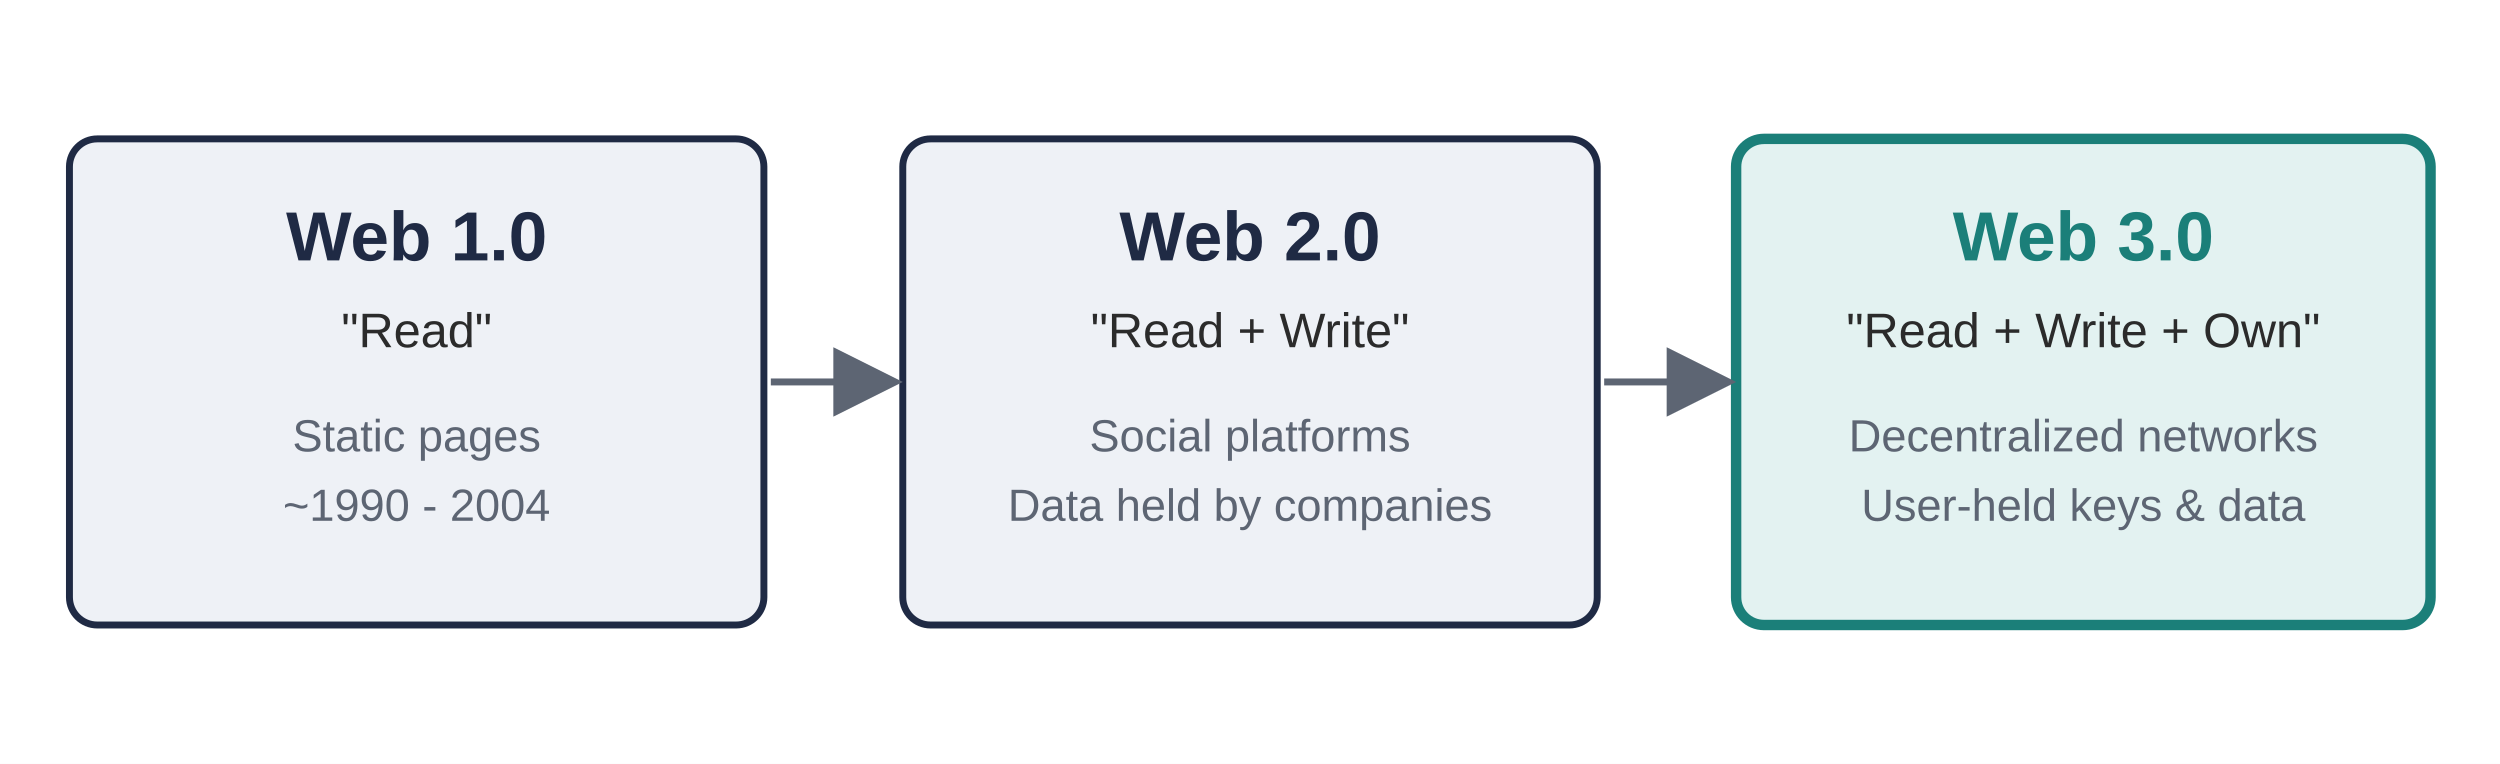
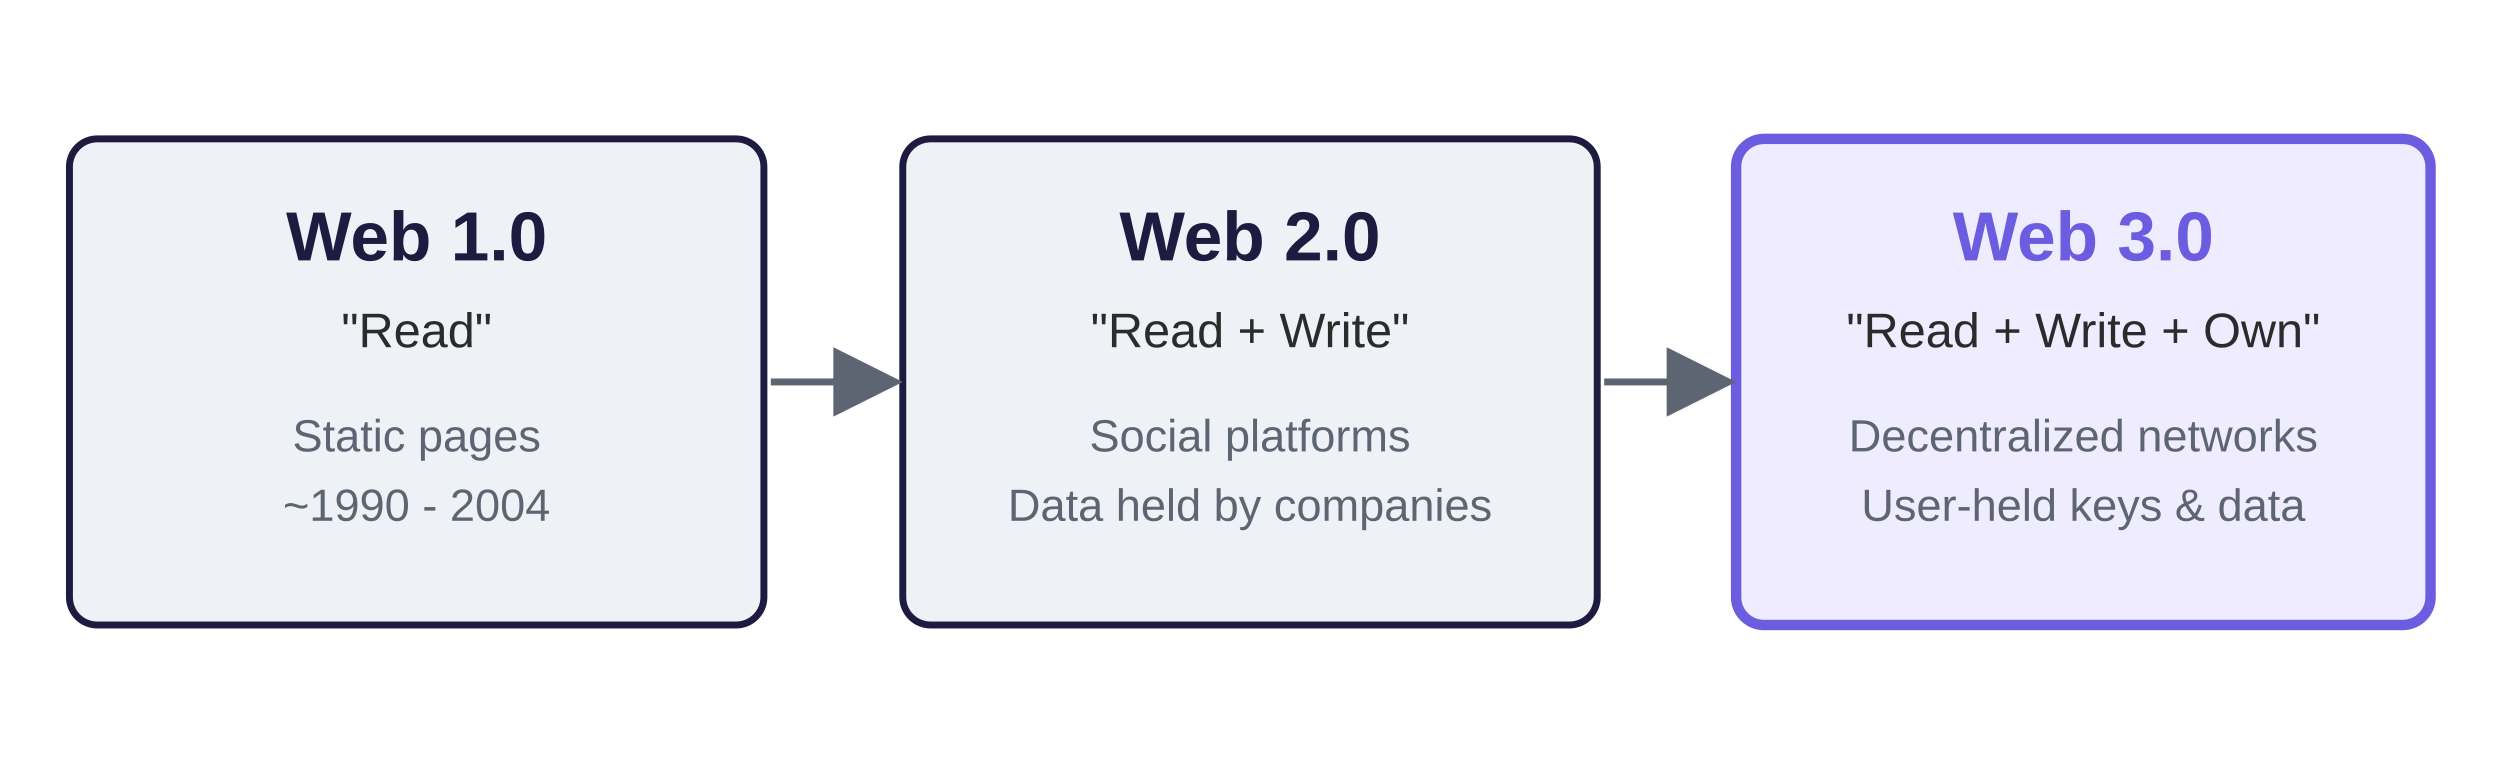
<svg xmlns="http://www.w3.org/2000/svg" viewBox="0 0 720 220" width="720" height="220" font-family="Arial, sans-serif">
  <rect width="720" height="220" fill="#ffffff" />
  <defs>
    <marker id="ar" markerWidth="10" markerHeight="10" refX="8" refY="5" orient="auto">
      <path d="M0,0 L10,5 L0,10 z" fill="#5d6573" />
    </marker>
  </defs>
  <g text-anchor="middle">
-     <rect x="20" y="40" width="200" height="140" rx="8" fill="#eef1f6" stroke="#1f2a44" stroke-width="2" />
-     <text x="120" y="75" font-size="20" font-weight="bold" fill="#1f2a44">Web 1.0</text>
+     <rect x="20" y="40" width="200" height="140" rx="8" fill="#eef1f6" stroke="#1e1a40" stroke-width="2" />
+     <text x="120" y="75" font-size="20" font-weight="bold" fill="#1e1a40">Web 1.0</text>
    <text x="120" y="100" font-size="14" fill="#2b2b2b">"Read"</text>
    <text x="120" y="130" font-size="13" fill="#5d6573">Static pages</text>
    <text x="120" y="150" font-size="13" fill="#5d6573">~1990 - 2004</text>
-     <rect x="260" y="40" width="200" height="140" rx="8" fill="#eef1f6" stroke="#1f2a44" stroke-width="2" />
-     <text x="360" y="75" font-size="20" font-weight="bold" fill="#1f2a44">Web 2.0</text>
+     <rect x="260" y="40" width="200" height="140" rx="8" fill="#eef1f6" stroke="#1e1a40" stroke-width="2" />
+     <text x="360" y="75" font-size="20" font-weight="bold" fill="#1e1a40">Web 2.0</text>
    <text x="360" y="100" font-size="14" fill="#2b2b2b">"Read + Write"</text>
    <text x="360" y="130" font-size="13" fill="#5d6573">Social platforms</text>
    <text x="360" y="150" font-size="13" fill="#5d6573">Data held by companies</text>
-     <rect x="500" y="40" width="200" height="140" rx="8" fill="#e3f2f1" stroke="#1b7f79" stroke-width="3" />
-     <text x="600" y="75" font-size="20" font-weight="bold" fill="#1b7f79">Web 3.0</text>
+     <rect x="500" y="40" width="200" height="140" rx="8" fill="#efecff" stroke="#6c5ce0" stroke-width="3" />
+     <text x="600" y="75" font-size="20" font-weight="bold" fill="#6c5ce0">Web 3.0</text>
    <text x="600" y="100" font-size="14" fill="#2b2b2b">"Read + Write + Own"</text>
    <text x="600" y="130" font-size="13" fill="#5d6573">Decentralized networks</text>
    <text x="600" y="150" font-size="13" fill="#5d6573">User-held keys &amp; data</text>
  </g>
  <line x1="222" y1="110" x2="256" y2="110" stroke="#5d6573" stroke-width="2" marker-end="url(#ar)" />
  <line x1="462" y1="110" x2="496" y2="110" stroke="#5d6573" stroke-width="2" marker-end="url(#ar)" />
</svg>
